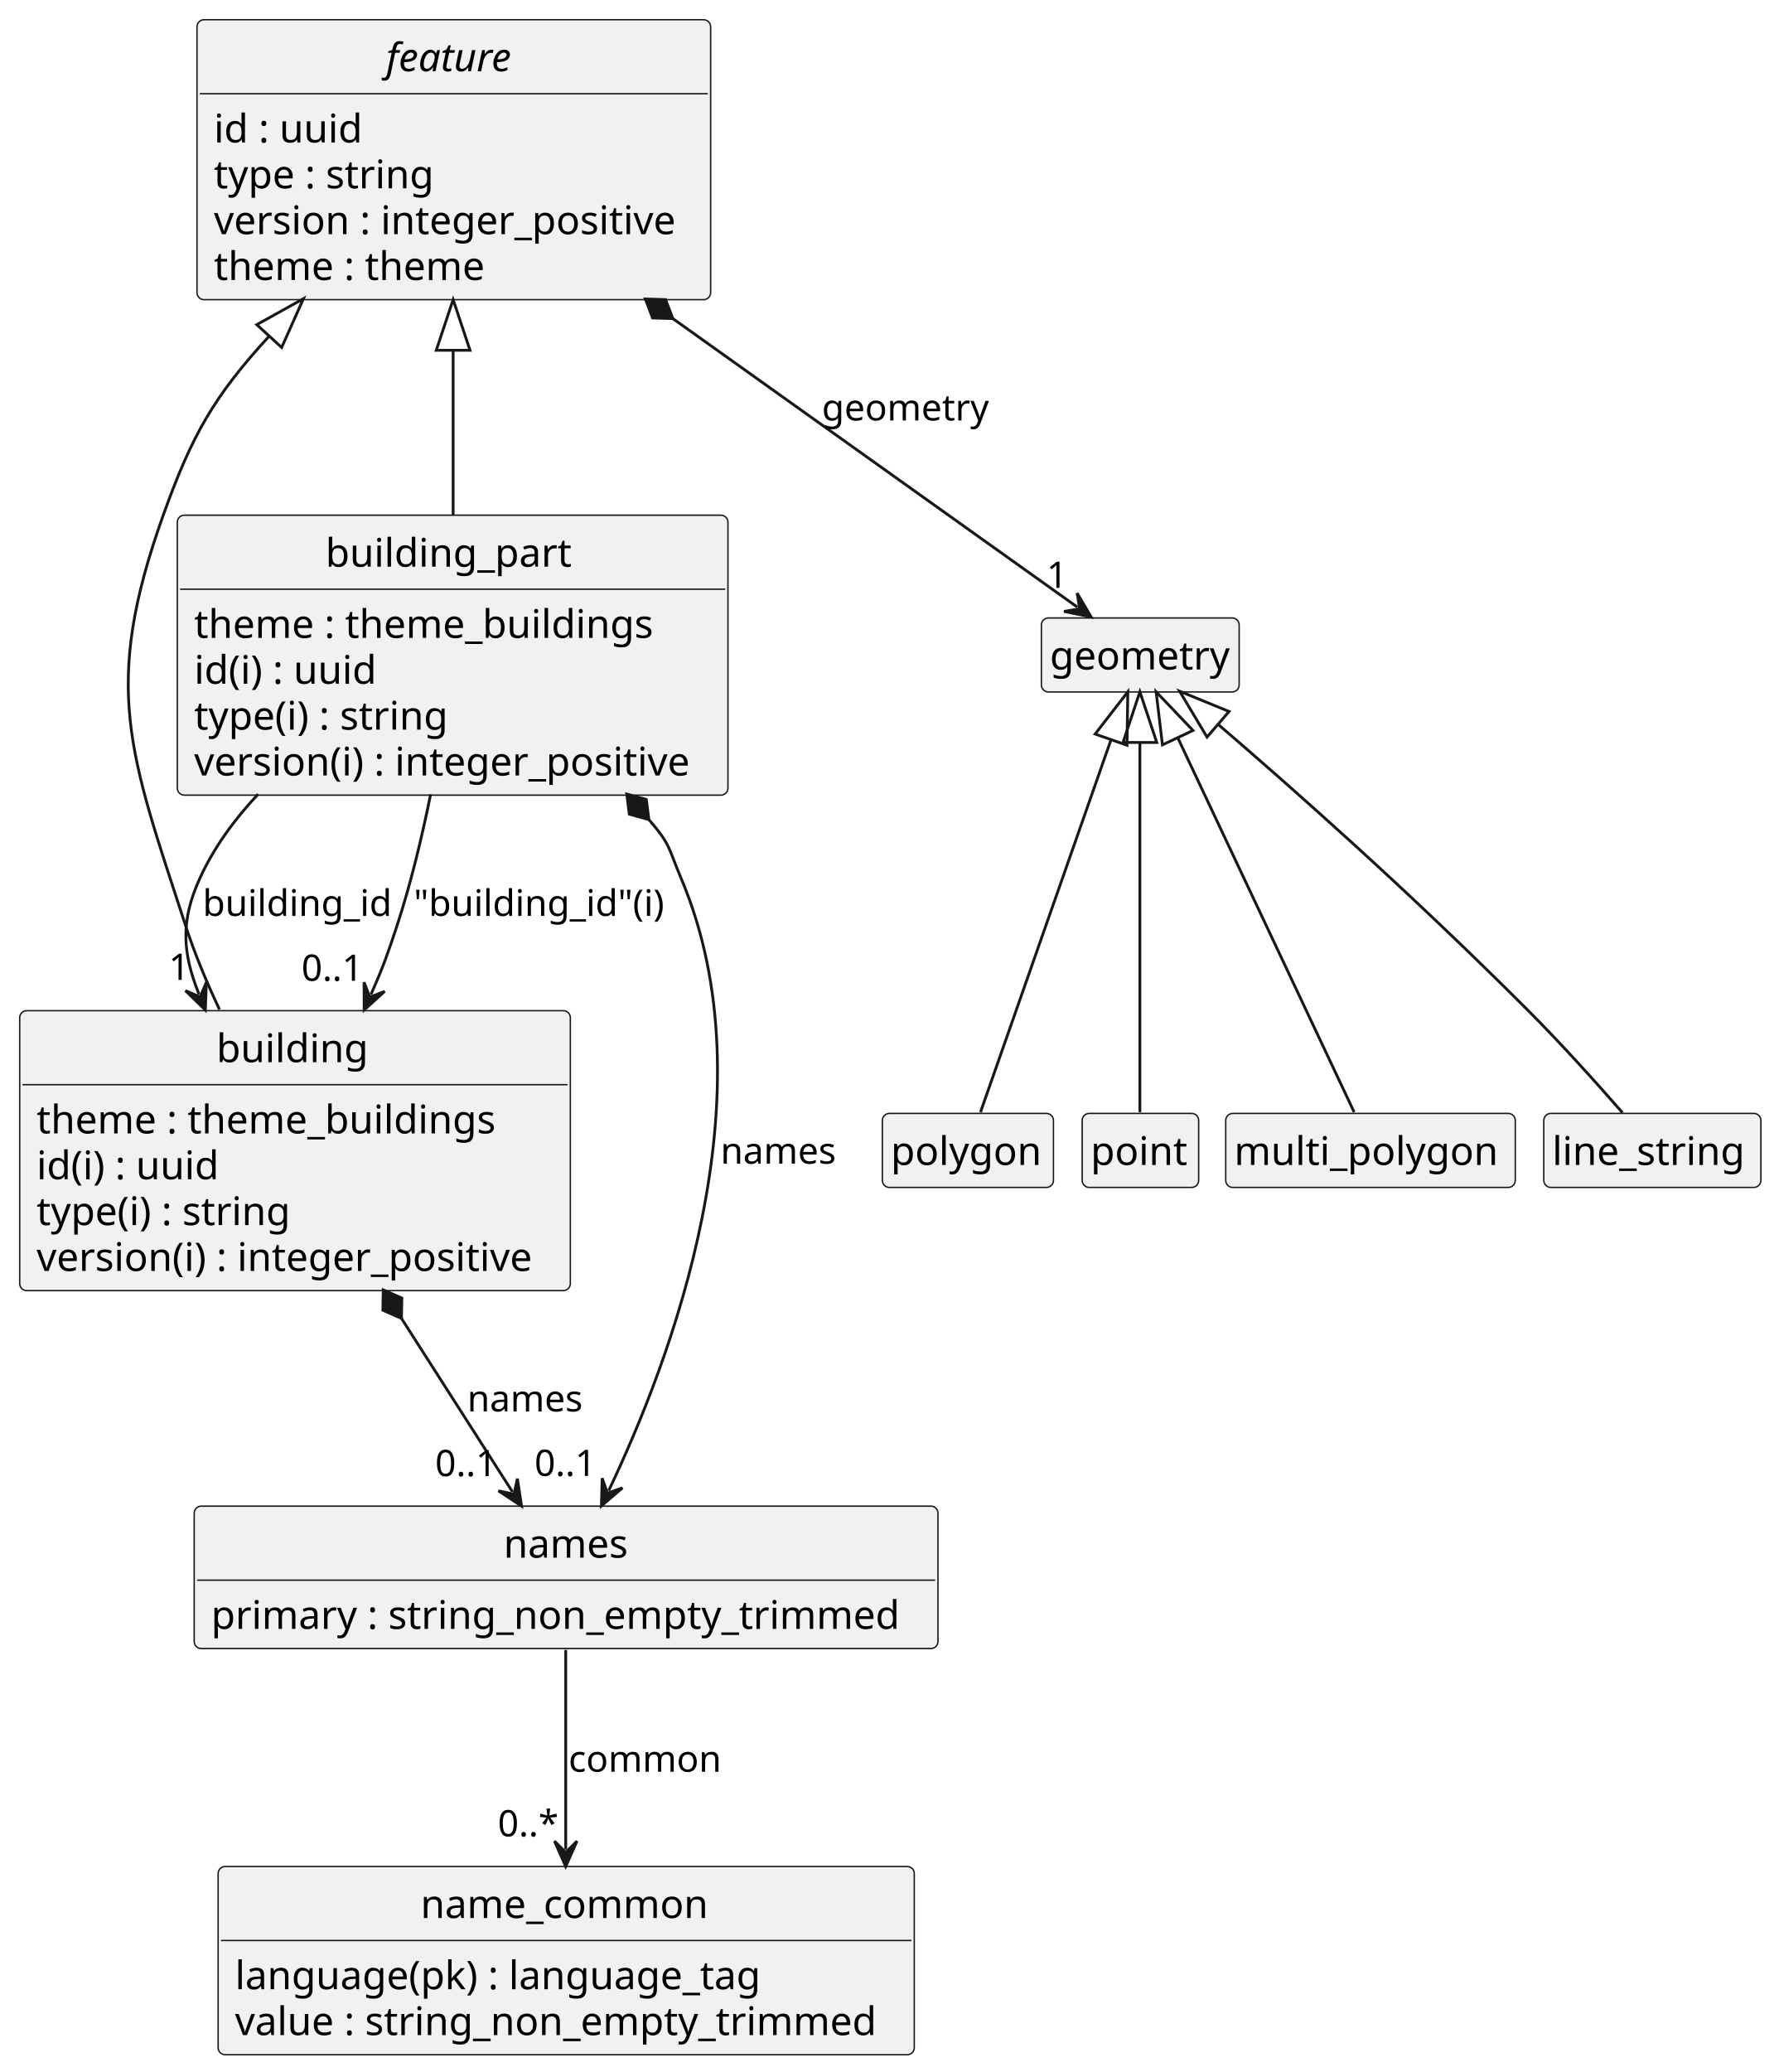
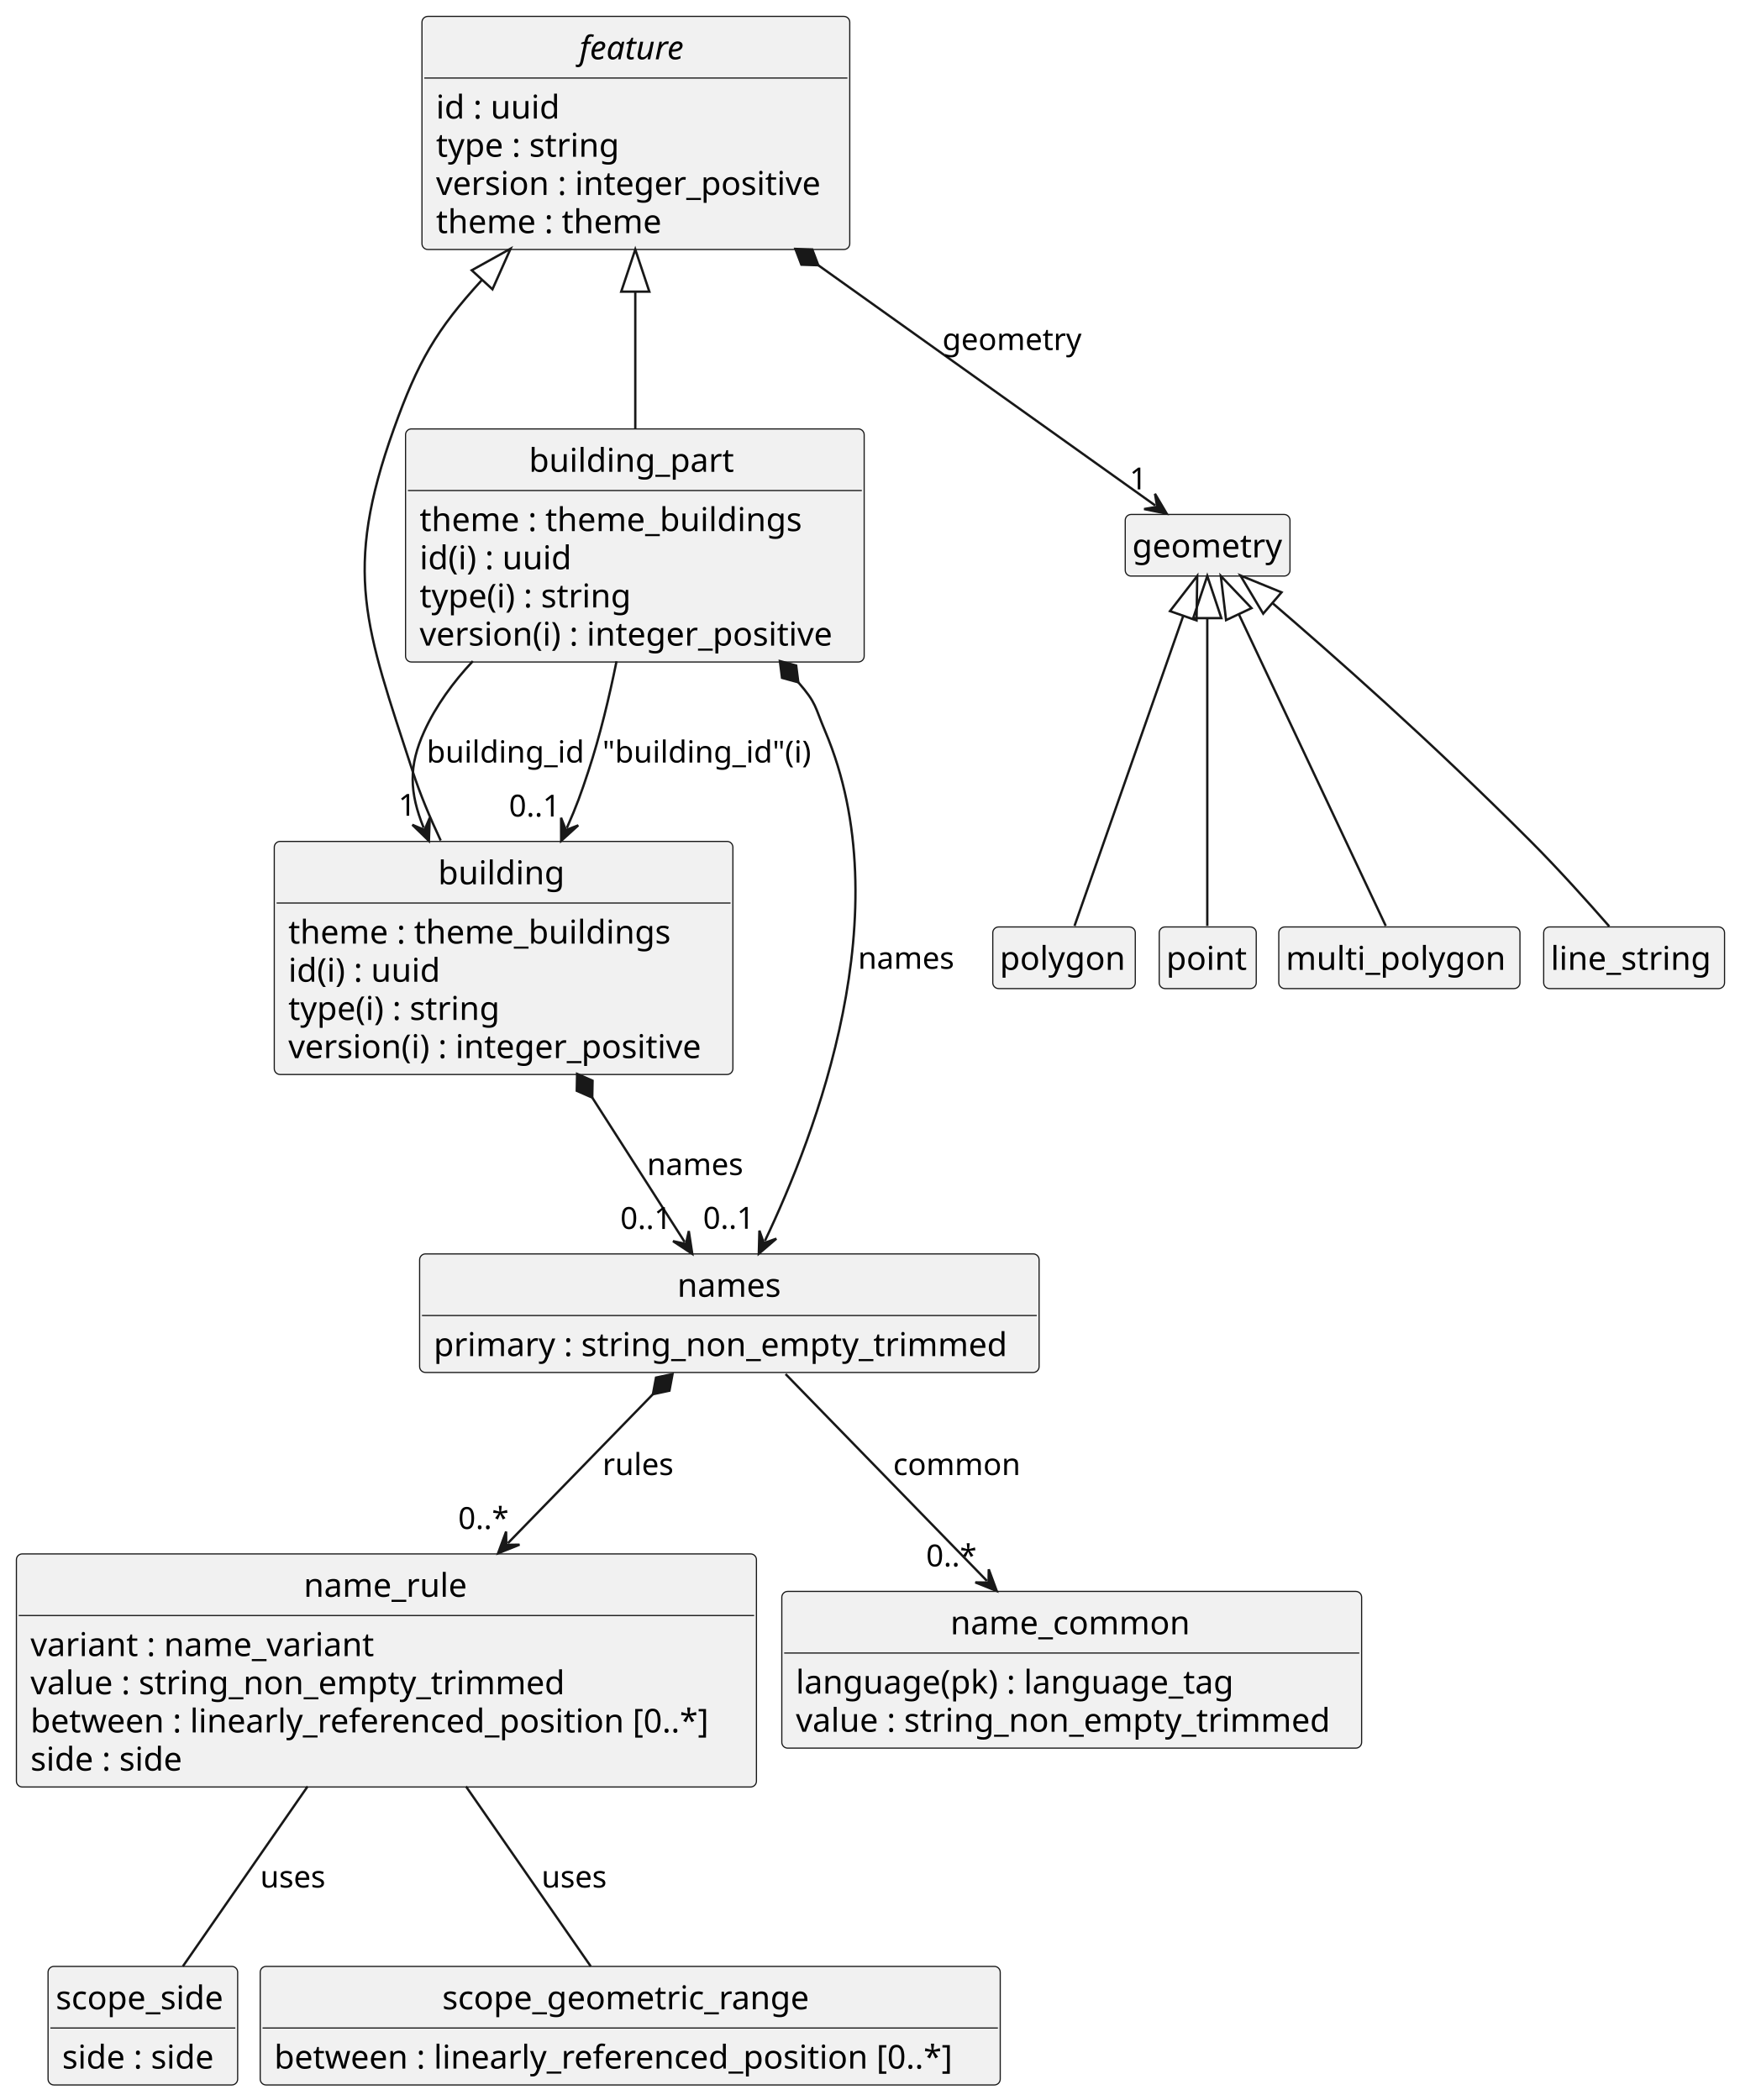
- <svg xmlns="http://www.w3.org/2000/svg" xmlns:xlink="http://www.w3.org/1999/xlink" contentStyleType="text/css" height="736px" preserveAspectRatio="none" style="width:632px;height:736px;background:#FFFFFF;" version="1.1" viewBox="0 0 632 736" width="632px" zoomAndPan="magnify">
+ <svg xmlns="http://www.w3.org/2000/svg" xmlns:xlink="http://www.w3.org/1999/xlink" contentStyleType="text/css" height="896px" preserveAspectRatio="none" style="width:742px;height:896px;background:#FFFFFF;" version="1.1" viewBox="0 0 742 896" width="742px" zoomAndPan="magnify">
  <defs />
  <g>
    <a href="" target="_top" title="None" xlink:actuate="onRequest" xlink:href="" xlink:show="new" xlink:title="None" xlink:type="simple">
+       <g id="elem_name_rule">
+         <rect codeLine="4" fill="#F1F1F1" height="99.45" id="name_rule" rx="2.5" ry="2.5" style="stroke:#181818;stroke-width:0.5;" width="315.68" x="7" y="663" />
+         <text fill="#000000" font-family="sans-serif" font-size="14" lengthAdjust="spacing" textLength="70.554" x="129.563" y="681.303">name_rule</text>
+         <line style="stroke:#181818;stroke-width:0.5;" x1="8" x2="321.68" y1="689.29" y2="689.29" />
+         <text fill="#000000" font-family="sans-serif" font-size="14" lengthAdjust="spacing" textLength="150.398" x="13" y="706.593">variant : name_variant</text>
+         <text fill="#000000" font-family="sans-serif" font-size="14" lengthAdjust="spacing" textLength="235.341" x="13" y="722.883">value : string_non_empty_trimmed</text>
+         <text fill="#000000" font-family="sans-serif" font-size="14" lengthAdjust="spacing" textLength="303.68" x="13" y="739.173">between : linearly_referenced_position  [0..*]</text>
+         <text fill="#000000" font-family="sans-serif" font-size="14" lengthAdjust="spacing" textLength="68.879" x="13" y="755.463">side : side</text>
+       </g>
+     </a>
+     <a href="" target="_top" title="Establishes a scope that applies only to the left or right-hand side, relative to an orientation, e.g. a name that applies only to the left side of a road segment when facing in the direction of the segment orientation." xlink:actuate="onRequest" xlink:href="" xlink:show="new" xlink:title="Establishes a scope that applies only to the left or right-hand side, relative to an orientation, e.g. a name that applies only to the left side of a road segment when facing in the direction of the segment orientation." xlink:type="simple">
+       <g id="elem_scope_side">
+         <rect codeLine="10" fill="#F1F1F1" height="50.58" id="scope_side" rx="2.5" ry="2.5" style="stroke:#181818;stroke-width:0.5;" width="80.879" x="20.5" y="839" />
+         <text fill="#000000" font-family="sans-serif" font-size="14" lengthAdjust="spacing" textLength="74.314" x="23.783" y="857.303">scope_side</text>
+         <line style="stroke:#181818;stroke-width:0.5;" x1="21.5" x2="100.379" y1="865.29" y2="865.29" />
+         <text fill="#000000" font-family="sans-serif" font-size="14" lengthAdjust="spacing" textLength="68.879" x="26.5" y="882.593">side : side</text>
+       </g>
+     </a>
+     <a href="" target="_top" title="Establishes a scope that applies only between two positions along a linear path. Enables range-based linear referencing." xlink:actuate="onRequest" xlink:href="" xlink:show="new" xlink:title="Establishes a scope that applies only between two positions along a linear path. Enables range-based linear referencing." xlink:type="simple">
+       <g id="elem_scope_geometric_range">
+         <rect codeLine="14" fill="#F1F1F1" height="50.58" id="scope_geometric_range" rx="2.5" ry="2.5" style="stroke:#181818;stroke-width:0.5;" width="315.68" x="111" y="839" />
+         <text fill="#000000" font-family="sans-serif" font-size="14" lengthAdjust="spacing" textLength="160.378" x="188.651" y="857.303">scope_geometric_range</text>
+         <line style="stroke:#181818;stroke-width:0.5;" x1="112" x2="425.68" y1="865.29" y2="865.29" />
+         <text fill="#000000" font-family="sans-serif" font-size="14" lengthAdjust="spacing" textLength="303.68" x="117" y="882.593">between : linearly_referenced_position  [0..*]</text>
+       </g>
+     </a>
+     <a href="" target="_top" title="None" xlink:actuate="onRequest" xlink:href="" xlink:show="new" xlink:title="None" xlink:type="simple">
      <g id="elem_names">
-         <rect codeLine="4" fill="#F1F1F1" height="50.58" id="names" rx="2.5" ry="2.5" style="stroke:#181818;stroke-width:0.5;" width="264.26" x="69" y="535" />
-         <text fill="#000000" font-family="sans-serif" font-size="14" lengthAdjust="spacing" textLength="44.427" x="178.917" y="553.303">names</text>
-         <line style="stroke:#181818;stroke-width:0.5;" x1="70" x2="332.26" y1="561.29" y2="561.29" />
-         <text fill="#000000" font-family="sans-serif" font-size="14" lengthAdjust="spacing" textLength="252.26" x="75" y="578.593">primary : string_non_empty_trimmed</text>
+         <rect codeLine="18" fill="#F1F1F1" height="50.58" id="names" rx="2.5" ry="2.5" style="stroke:#181818;stroke-width:0.5;" width="264.26" x="179" y="535" />
+         <text fill="#000000" font-family="sans-serif" font-size="14" lengthAdjust="spacing" textLength="44.427" x="288.916" y="553.303">names</text>
+         <line style="stroke:#181818;stroke-width:0.5;" x1="180" x2="442.26" y1="561.29" y2="561.29" />
+         <text fill="#000000" font-family="sans-serif" font-size="14" lengthAdjust="spacing" textLength="252.26" x="185" y="578.593">primary : string_non_empty_trimmed</text>
      </g>
    </a>
    <a href="" target="_top" title="None" xlink:actuate="onRequest" xlink:href="" xlink:show="new" xlink:title="None" xlink:type="simple">
      <g id="elem_name_common">
-         <rect codeLine="7" fill="#F1F1F1" height="66.87" id="name_common" rx="2.5" ry="2.5" style="stroke:#181818;stroke-width:0.5;" width="247.341" x="77.5" y="663" />
-         <text fill="#000000" font-family="sans-serif" font-size="14" lengthAdjust="spacing" textLength="103.489" x="149.426" y="681.303">name_common</text>
-         <line style="stroke:#181818;stroke-width:0.5;" x1="78.5" x2="323.841" y1="689.29" y2="689.29" />
-         <text fill="#000000" font-family="sans-serif" font-size="14" lengthAdjust="spacing" textLength="192.377" x="83.5" y="706.593">language(pk) : language_tag</text>
-         <text fill="#000000" font-family="sans-serif" font-size="14" lengthAdjust="spacing" textLength="235.341" x="83.5" y="722.883">value : string_non_empty_trimmed</text>
+         <rect codeLine="21" fill="#F1F1F1" height="66.87" id="name_common" rx="2.5" ry="2.5" style="stroke:#181818;stroke-width:0.5;" width="247.341" x="333.5" y="679" />
+         <text fill="#000000" font-family="sans-serif" font-size="14" lengthAdjust="spacing" textLength="103.489" x="405.426" y="697.303">name_common</text>
+         <line style="stroke:#181818;stroke-width:0.5;" x1="334.5" x2="579.841" y1="705.29" y2="705.29" />
+         <text fill="#000000" font-family="sans-serif" font-size="14" lengthAdjust="spacing" textLength="192.377" x="339.5" y="722.593">language(pk) : language_tag</text>
+         <text fill="#000000" font-family="sans-serif" font-size="14" lengthAdjust="spacing" textLength="235.341" x="339.5" y="738.883">value : string_non_empty_trimmed</text>
      </g>
    </a>
    <a href="" target="_top" title="None" xlink:actuate="onRequest" xlink:href="" xlink:show="new" xlink:title="None" xlink:type="simple">
      <g id="elem_building">
-         <rect codeLine="11" fill="#F1F1F1" height="99.45" id="building" rx="2.5" ry="2.5" style="stroke:#181818;stroke-width:0.5;" width="195.641" x="7" y="359" />
-         <text fill="#000000" font-family="sans-serif" font-size="14" lengthAdjust="spacing" textLength="55.87" x="76.885" y="377.303">building</text>
-         <line style="stroke:#181818;stroke-width:0.5;" x1="8" x2="201.641" y1="385.29" y2="385.29" />
-         <text fill="#000000" font-family="sans-serif" font-size="14" lengthAdjust="spacing" textLength="168.485" x="13" y="402.593">theme : theme_buildings</text>
-         <text fill="#000000" font-family="sans-serif" font-size="14" lengthAdjust="spacing" textLength="69.535" x="13" y="418.883">id(i) : uuid</text>
-         <text fill="#000000" font-family="sans-serif" font-size="14" lengthAdjust="spacing" textLength="95.17" x="13" y="435.173">type(i) : string</text>
-         <text fill="#000000" font-family="sans-serif" font-size="14" lengthAdjust="spacing" textLength="183.641" x="13" y="451.463">version(i) : integer_positive</text>
+         <rect codeLine="25" fill="#F1F1F1" height="99.45" id="building" rx="2.5" ry="2.5" style="stroke:#181818;stroke-width:0.5;" width="195.641" x="117" y="359" />
+         <text fill="#000000" font-family="sans-serif" font-size="14" lengthAdjust="spacing" textLength="55.87" x="186.885" y="377.303">building</text>
+         <line style="stroke:#181818;stroke-width:0.5;" x1="118" x2="311.641" y1="385.29" y2="385.29" />
+         <text fill="#000000" font-family="sans-serif" font-size="14" lengthAdjust="spacing" textLength="168.485" x="123" y="402.593">theme : theme_buildings</text>
+         <text fill="#000000" font-family="sans-serif" font-size="14" lengthAdjust="spacing" textLength="69.535" x="123" y="418.883">id(i) : uuid</text>
+         <text fill="#000000" font-family="sans-serif" font-size="14" lengthAdjust="spacing" textLength="95.17" x="123" y="435.173">type(i) : string</text>
+         <text fill="#000000" font-family="sans-serif" font-size="14" lengthAdjust="spacing" textLength="183.641" x="123" y="451.463">version(i) : integer_positive</text>
      </g>
    </a>
    <a href="" target="_top" title="None" xlink:actuate="onRequest" xlink:href="" xlink:show="new" xlink:title="None" xlink:type="simple">
      <g id="elem_building_part">
-         <rect codeLine="17" fill="#F1F1F1" height="99.45" id="building_part" rx="2.5" ry="2.5" style="stroke:#181818;stroke-width:0.5;" width="195.641" x="63" y="183" />
-         <text fill="#000000" font-family="sans-serif" font-size="14" lengthAdjust="spacing" textLength="90.378" x="115.631" y="201.303">building_part</text>
-         <line style="stroke:#181818;stroke-width:0.5;" x1="64" x2="257.641" y1="209.29" y2="209.29" />
-         <text fill="#000000" font-family="sans-serif" font-size="14" lengthAdjust="spacing" textLength="168.485" x="69" y="226.593">theme : theme_buildings</text>
-         <text fill="#000000" font-family="sans-serif" font-size="14" lengthAdjust="spacing" textLength="69.535" x="69" y="242.883">id(i) : uuid</text>
-         <text fill="#000000" font-family="sans-serif" font-size="14" lengthAdjust="spacing" textLength="95.17" x="69" y="259.173">type(i) : string</text>
-         <text fill="#000000" font-family="sans-serif" font-size="14" lengthAdjust="spacing" textLength="183.641" x="69" y="275.463">version(i) : integer_positive</text>
+         <rect codeLine="31" fill="#F1F1F1" height="99.45" id="building_part" rx="2.5" ry="2.5" style="stroke:#181818;stroke-width:0.5;" width="195.641" x="173" y="183" />
+         <text fill="#000000" font-family="sans-serif" font-size="14" lengthAdjust="spacing" textLength="90.378" x="225.631" y="201.303">building_part</text>
+         <line style="stroke:#181818;stroke-width:0.5;" x1="174" x2="367.641" y1="209.29" y2="209.29" />
+         <text fill="#000000" font-family="sans-serif" font-size="14" lengthAdjust="spacing" textLength="168.485" x="179" y="226.593">theme : theme_buildings</text>
+         <text fill="#000000" font-family="sans-serif" font-size="14" lengthAdjust="spacing" textLength="69.535" x="179" y="242.883">id(i) : uuid</text>
+         <text fill="#000000" font-family="sans-serif" font-size="14" lengthAdjust="spacing" textLength="95.17" x="179" y="259.173">type(i) : string</text>
+         <text fill="#000000" font-family="sans-serif" font-size="14" lengthAdjust="spacing" textLength="183.641" x="179" y="275.463">version(i) : integer_positive</text>
      </g>
    </a>
    <a href="" target="_top" title="None" xlink:actuate="onRequest" xlink:href="" xlink:show="new" xlink:title="None" xlink:type="simple">
      <g id="elem_feature">
-         <rect codeLine="26" fill="#F1F1F1" height="99.45" id="feature" rx="2.5" ry="2.5" style="stroke:#181818;stroke-width:0.5;" width="182.488" x="70" y="7" />
-         <text fill="#000000" font-family="sans-serif" font-size="14" font-style="italic" lengthAdjust="spacing" textLength="48.132" x="137.178" y="25.303">feature</text>
-         <line style="stroke:#181818;stroke-width:0.5;" x1="71" x2="251.488" y1="33.29" y2="33.29" />
-         <text fill="#000000" font-family="sans-serif" font-size="14" lengthAdjust="spacing" textLength="56.383" x="76" y="50.593">id : uuid</text>
-         <text fill="#000000" font-family="sans-serif" font-size="14" lengthAdjust="spacing" textLength="82.018" x="76" y="66.883">type : string</text>
-         <text fill="#000000" font-family="sans-serif" font-size="14" lengthAdjust="spacing" textLength="170.488" x="76" y="83.173">version : integer_positive</text>
-         <text fill="#000000" font-family="sans-serif" font-size="14" lengthAdjust="spacing" textLength="98.478" x="76" y="99.463">theme : theme</text>
+         <rect codeLine="41" fill="#F1F1F1" height="99.45" id="feature" rx="2.5" ry="2.5" style="stroke:#181818;stroke-width:0.5;" width="182.488" x="180" y="7" />
+         <text fill="#000000" font-family="sans-serif" font-size="14" font-style="italic" lengthAdjust="spacing" textLength="48.132" x="247.178" y="25.303">feature</text>
+         <line style="stroke:#181818;stroke-width:0.5;" x1="181" x2="361.488" y1="33.29" y2="33.29" />
+         <text fill="#000000" font-family="sans-serif" font-size="14" lengthAdjust="spacing" textLength="56.383" x="186" y="50.593">id : uuid</text>
+         <text fill="#000000" font-family="sans-serif" font-size="14" lengthAdjust="spacing" textLength="82.018" x="186" y="66.883">type : string</text>
+         <text fill="#000000" font-family="sans-serif" font-size="14" lengthAdjust="spacing" textLength="170.488" x="186" y="83.173">version : integer_positive</text>
+         <text fill="#000000" font-family="sans-serif" font-size="14" lengthAdjust="spacing" textLength="98.478" x="186" y="99.463">theme : theme</text>
      </g>
    </a>
    <a href="" target="_top" title="None" xlink:actuate="onRequest" xlink:href="" xlink:show="new" xlink:title="None" xlink:type="simple">
      <g id="elem_geometry">
-         <rect codeLine="32" fill="#F1F1F1" height="26.29" id="geometry" rx="2.5" ry="2.5" style="stroke:#181818;stroke-width:0.5;" width="70.278" x="370" y="219.5" />
-         <text fill="#000000" font-family="sans-serif" font-size="14" lengthAdjust="spacing" textLength="64.278" x="373" y="237.803">geometry</text>
+         <rect codeLine="47" fill="#F1F1F1" height="26.29" id="geometry" rx="2.5" ry="2.5" style="stroke:#181818;stroke-width:0.5;" width="70.278" x="480" y="219.5" />
+         <text fill="#000000" font-family="sans-serif" font-size="14" lengthAdjust="spacing" textLength="64.278" x="483" y="237.803">geometry</text>
      </g>
    </a>
    <a href="" target="_top" title="None" xlink:actuate="onRequest" xlink:href="" xlink:show="new" xlink:title="None" xlink:type="simple">
      <g id="elem_polygon">
-         <rect codeLine="35" fill="#F1F1F1" height="26.29" id="polygon" rx="2.5" ry="2.5" style="stroke:#181818;stroke-width:0.5;" width="60.79" x="313.5" y="395.5" />
-         <text fill="#000000" font-family="sans-serif" font-size="14" lengthAdjust="spacing" textLength="54.79" x="316.5" y="413.803">polygon</text>
+         <rect codeLine="50" fill="#F1F1F1" height="26.29" id="polygon" rx="2.5" ry="2.5" style="stroke:#181818;stroke-width:0.5;" width="60.79" x="423.5" y="395.5" />
+         <text fill="#000000" font-family="sans-serif" font-size="14" lengthAdjust="spacing" textLength="54.79" x="426.5" y="413.803">polygon</text>
      </g>
    </a>
    <a href="" target="_top" title="None" xlink:actuate="onRequest" xlink:href="" xlink:show="new" xlink:title="None" xlink:type="simple">
      <g id="elem_point">
-         <rect codeLine="38" fill="#F1F1F1" height="26.29" id="point" rx="2.5" ry="2.5" style="stroke:#181818;stroke-width:0.5;" width="41.383" x="384.5" y="395.5" />
-         <text fill="#000000" font-family="sans-serif" font-size="14" lengthAdjust="spacing" textLength="35.383" x="387.5" y="413.803">point</text>
+         <rect codeLine="53" fill="#F1F1F1" height="26.29" id="point" rx="2.5" ry="2.5" style="stroke:#181818;stroke-width:0.5;" width="41.383" x="494.5" y="395.5" />
+         <text fill="#000000" font-family="sans-serif" font-size="14" lengthAdjust="spacing" textLength="35.383" x="497.5" y="413.803">point</text>
      </g>
    </a>
    <a href="" target="_top" title="None" xlink:actuate="onRequest" xlink:href="" xlink:show="new" xlink:title="None" xlink:type="simple">
      <g id="elem_multi_polygon">
-         <rect codeLine="41" fill="#F1F1F1" height="26.29" id="multi_polygon" rx="2.5" ry="2.5" style="stroke:#181818;stroke-width:0.5;" width="102.879" x="435.5" y="395.5" />
-         <text fill="#000000" font-family="sans-serif" font-size="14" lengthAdjust="spacing" textLength="96.879" x="438.5" y="413.803">multi_polygon</text>
+         <rect codeLine="56" fill="#F1F1F1" height="26.29" id="multi_polygon" rx="2.5" ry="2.5" style="stroke:#181818;stroke-width:0.5;" width="102.879" x="545.5" y="395.5" />
+         <text fill="#000000" font-family="sans-serif" font-size="14" lengthAdjust="spacing" textLength="96.879" x="548.5" y="413.803">multi_polygon</text>
      </g>
    </a>
    <a href="" target="_top" title="None" xlink:actuate="onRequest" xlink:href="" xlink:show="new" xlink:title="None" xlink:type="simple">
      <g id="elem_line_string">
-         <rect codeLine="44" fill="#F1F1F1" height="26.29" id="line_string" rx="2.5" ry="2.5" style="stroke:#181818;stroke-width:0.5;" width="77.148" x="548.5" y="395.5" />
-         <text fill="#000000" font-family="sans-serif" font-size="14" lengthAdjust="spacing" textLength="71.148" x="551.5" y="413.803">line_string</text>
+         <rect codeLine="59" fill="#F1F1F1" height="26.29" id="line_string" rx="2.5" ry="2.5" style="stroke:#181818;stroke-width:0.5;" width="77.148" x="658.5" y="395.5" />
+         <text fill="#000000" font-family="sans-serif" font-size="14" lengthAdjust="spacing" textLength="71.148" x="661.5" y="413.803">line_string</text>
      </g>
    </a>
+     <g id="link_name_rule_scope_side">
+       <path codeLine="13" d="M131.23,762.2 C113.44,787.86 92.39,818.23 78,838.98 " fill="none" id="name_rule-scope_side" style="stroke:#181818;stroke-width:1.0;" />
+       <text fill="#000000" font-family="sans-serif" font-size="13" lengthAdjust="spacing" textLength="28.564" x="111" y="805.352">uses</text>
+     </g>
+     <g id="link_name_rule_scope_geometric_range">
+       <path codeLine="17" d="M198.77,762.2 C216.56,787.86 237.61,818.23 252,838.98 " fill="none" id="name_rule-scope_geometric_range" style="stroke:#181818;stroke-width:1.0;" />
+       <text fill="#000000" font-family="sans-serif" font-size="13" lengthAdjust="spacing" textLength="28.564" x="231" y="805.352">uses</text>
+     </g>
+     <g id="link_names_name_rule">
+       <path codeLine="37" d="M278.52,594.869 C258.35,615.589 241.524,632.87 216.664,658.42 " fill="none" id="names-name_rule" style="stroke:#181818;stroke-width:1.0;" />
+       <polygon fill="#181818" points="286.89,586.27,279.839,587.779,278.52,594.869,285.571,593.359,286.89,586.27" style="stroke:#181818;stroke-width:1.0;" />
+       <polygon fill="#181818" points="212.48,662.72,221.623,659.059,215.967,659.136,215.889,653.48,212.48,662.72" style="stroke:#181818;stroke-width:1.0;" />
+       <text fill="#000000" font-family="sans-serif" font-size="13" lengthAdjust="spacing" textLength="31.015" x="257" y="629.352">rules</text>
+       <text fill="#000000" font-family="sans-serif" font-size="13" lengthAdjust="spacing" textLength="22.712" x="195.451" y="652.354">0..*</text>
+     </g>
    <g id="link_names_name_common">
-       <path codeLine="23" d="M201,586.08 C201,607.69 201,633.3 201,656.99 " fill="none" id="names-to-name_common" style="stroke:#181818;stroke-width:1.0;" />
-       <polygon fill="#181818" points="201,662.99,205,653.99,201,657.99,197,653.99,201,662.99" style="stroke:#181818;stroke-width:1.0;" />
-       <text fill="#000000" font-family="sans-serif" font-size="13" lengthAdjust="spacing" textLength="54.971" x="202" y="629.352">common</text>
-       <text fill="#000000" font-family="sans-serif" font-size="13" lengthAdjust="spacing" textLength="22.712" x="176.871" y="652.294">0..*</text>
+       <path codeLine="38" d="M335.11,586.27 C359.73,611.57 393.905,646.671 421.005,674.511 " fill="none" id="names-to-name_common" style="stroke:#181818;stroke-width:1.0;" />
+       <polygon fill="#181818" points="425.19,678.81,421.779,669.571,421.702,675.227,416.046,675.151,425.19,678.81" style="stroke:#181818;stroke-width:1.0;" />
+       <text fill="#000000" font-family="sans-serif" font-size="13" lengthAdjust="spacing" textLength="54.971" x="381" y="629.352">common</text>
+       <text fill="#000000" font-family="sans-serif" font-size="13" lengthAdjust="spacing" textLength="22.712" x="395.065" y="668.335">0..*</text>
    </g>
    <g id="link_building_names">
-       <path codeLine="24" d="M142.638,468.308 C159.058,493.968 168.796,509.176 182.076,529.926 " fill="none" id="building-names" style="stroke:#181818;stroke-width:1.0;" />
-       <polygon fill="#181818" points="136.17,458.2,136.035,465.41,142.638,468.308,142.773,461.098,136.17,458.2" style="stroke:#181818;stroke-width:1.0;" />
-       <polygon fill="#181818" points="185.31,534.98,183.828,525.243,182.615,530.769,177.089,529.556,185.31,534.98" style="stroke:#181818;stroke-width:1.0;" />
-       <text fill="#000000" font-family="sans-serif" font-size="13" lengthAdjust="spacing" textLength="41.253" x="166" y="501.353">names</text>
-       <text fill="#000000" font-family="sans-serif" font-size="13" lengthAdjust="spacing" textLength="24.667" x="154.61" y="524.351">0..1</text>
+       <path codeLine="39" d="M252.638,468.308 C269.058,493.968 278.796,509.176 292.076,529.926 " fill="none" id="building-names" style="stroke:#181818;stroke-width:1.0;" />
+       <polygon fill="#181818" points="246.17,458.2,246.035,465.41,252.638,468.308,252.773,461.098,246.17,458.2" style="stroke:#181818;stroke-width:1.0;" />
+       <polygon fill="#181818" points="295.31,534.98,293.828,525.243,292.615,530.769,287.089,529.556,295.31,534.98" style="stroke:#181818;stroke-width:1.0;" />
+       <text fill="#000000" font-family="sans-serif" font-size="13" lengthAdjust="spacing" textLength="41.253" x="276" y="501.353">names</text>
+       <text fill="#000000" font-family="sans-serif" font-size="13" lengthAdjust="spacing" textLength="24.667" x="264.61" y="524.351">0..1</text>
    </g>
    <g id="link_building_part_names">
-       <path codeLine="25" d="M230.544,291.124 C238.404,300.184 237.42,301.18 242,312 C274.52,388.81 238.029,483.783 216.269,529.492 " fill="none" id="building_part-names" style="stroke:#181818;stroke-width:1.0;" />
-       <polygon fill="#181818" points="222.68,282.06,223.59,289.213,230.544,291.124,229.633,283.971,222.68,282.06" style="stroke:#181818;stroke-width:1.0;" />
-       <polygon fill="#181818" points="213.69,534.91,221.17,528.503,215.839,530.395,213.947,525.064,213.69,534.91" style="stroke:#181818;stroke-width:1.0;" />
-       <text fill="#000000" font-family="sans-serif" font-size="13" lengthAdjust="spacing" textLength="41.253" x="256" y="413.353">names</text>
-       <text fill="#000000" font-family="sans-serif" font-size="13" lengthAdjust="spacing" textLength="24.667" x="189.908" y="524.263">0..1</text>
+       <path codeLine="40" d="M340.544,291.124 C348.404,300.184 347.42,301.18 352,312 C384.52,388.81 348.029,483.783 326.269,529.492 " fill="none" id="building_part-names" style="stroke:#181818;stroke-width:1.0;" />
+       <polygon fill="#181818" points="332.68,282.06,333.59,289.213,340.544,291.124,339.633,283.971,332.68,282.06" style="stroke:#181818;stroke-width:1.0;" />
+       <polygon fill="#181818" points="323.69,534.91,331.17,528.503,325.839,530.395,323.947,525.064,323.69,534.91" style="stroke:#181818;stroke-width:1.0;" />
+       <text fill="#000000" font-family="sans-serif" font-size="13" lengthAdjust="spacing" textLength="41.253" x="366" y="413.353">names</text>
+       <text fill="#000000" font-family="sans-serif" font-size="13" lengthAdjust="spacing" textLength="24.667" x="299.908" y="524.263">0..1</text>
    </g>
    <g id="link_feature_geometry">
-       <path codeLine="47" d="M239.06,113.168 C293.2,151.778 350.315,192.496 382.815,215.676 " fill="none" id="feature-geometry" style="stroke:#181818;stroke-width:1.0;" />
-       <polygon fill="#181818" points="229.29,106.2,231.852,112.94,239.06,113.168,236.498,106.427,229.29,106.2" style="stroke:#181818;stroke-width:1.0;" />
-       <polygon fill="#181818" points="387.7,219.16,382.695,210.677,383.629,216.257,378.05,217.19,387.7,219.16" style="stroke:#181818;stroke-width:1.0;" />
-       <text fill="#000000" font-family="sans-serif" font-size="13" lengthAdjust="spacing" textLength="59.687" x="292" y="149.352">geometry</text>
-       <text fill="#000000" font-family="sans-serif" font-size="13" lengthAdjust="spacing" textLength="8.22" x="371.835" y="208.798">1</text>
+       <path codeLine="62" d="M349.06,113.168 C403.2,151.778 460.315,192.496 492.815,215.676 " fill="none" id="feature-geometry" style="stroke:#181818;stroke-width:1.0;" />
+       <polygon fill="#181818" points="339.29,106.2,341.853,112.94,349.06,113.168,346.498,106.427,339.29,106.2" style="stroke:#181818;stroke-width:1.0;" />
+       <polygon fill="#181818" points="497.7,219.16,492.695,210.677,493.629,216.257,488.05,217.19,497.7,219.16" style="stroke:#181818;stroke-width:1.0;" />
+       <text fill="#000000" font-family="sans-serif" font-size="13" lengthAdjust="spacing" textLength="59.687" x="402" y="149.352">geometry</text>
+       <text fill="#000000" font-family="sans-serif" font-size="13" lengthAdjust="spacing" textLength="8.22" x="481.835" y="208.798">1</text>
    </g>
    <g id="link_geometry_polygon">
-       <path codeLine="48" d="M394.756,262.727 C383.586,294.597 359.62,362.93 348.37,395.05 " fill="none" id="geometry-backto-polygon" style="stroke:#181818;stroke-width:1.0;" />
-       <polygon fill="none" points="400.71,245.74,389.094,260.742,400.419,264.711,400.71,245.74" style="stroke:#181818;stroke-width:1.0;" />
+       <path codeLine="63" d="M504.756,262.727 C493.586,294.597 469.62,362.93 458.37,395.05 " fill="none" id="geometry-backto-polygon" style="stroke:#181818;stroke-width:1.0;" />
+       <polygon fill="none" points="510.71,245.74,499.094,260.742,510.419,264.711,510.71,245.74" style="stroke:#181818;stroke-width:1.0;" />
    </g>
    <g id="link_geometry_point">
-       <path codeLine="49" d="M405,263.74 C405,295.61 405,362.93 405,395.05 " fill="none" id="geometry-backto-point" style="stroke:#181818;stroke-width:1.0;" />
-       <polygon fill="none" points="405,245.74,399,263.74,411,263.74,405,245.74" style="stroke:#181818;stroke-width:1.0;" />
+       <path codeLine="64" d="M515,263.74 C515,295.61 515,362.93 515,395.05 " fill="none" id="geometry-backto-point" style="stroke:#181818;stroke-width:1.0;" />
+       <polygon fill="none" points="515,245.74,509,263.74,521,263.74,515,245.74" style="stroke:#181818;stroke-width:1.0;" />
    </g>
    <g id="link_geometry_multi_polygon">
-       <path codeLine="50" d="M418.444,262.022 C433.464,293.892 466,362.93 481.13,395.05 " fill="none" id="geometry-backto-multi_polygon" style="stroke:#181818;stroke-width:1.0;" />
-       <polygon fill="none" points="410.77,245.74,413.016,264.58,423.871,259.464,410.77,245.74" style="stroke:#181818;stroke-width:1.0;" />
+       <path codeLine="65" d="M528.444,262.022 C543.464,293.892 576,362.93 591.13,395.05 " fill="none" id="geometry-backto-multi_polygon" style="stroke:#181818;stroke-width:1.0;" />
+       <polygon fill="none" points="520.77,245.74,523.016,264.58,533.871,259.464,520.77,245.74" style="stroke:#181818;stroke-width:1.0;" />
    </g>
    <g id="link_geometry_line_string">
-       <path codeLine="51" d="M432.767,257.277 C458.207,279.157 499.52,315.47 543,359 C554.89,370.9 567.74,385.25 576.46,395.24 " fill="none" id="geometry-backto-line_string" style="stroke:#181818;stroke-width:1.0;" />
-       <polygon fill="none" points="419.12,245.54,428.854,261.826,436.679,252.728,419.12,245.54" style="stroke:#181818;stroke-width:1.0;" />
+       <path codeLine="66" d="M542.767,257.277 C568.207,279.157 609.52,315.47 653,359 C664.89,370.9 677.74,385.25 686.46,395.24 " fill="none" id="geometry-backto-line_string" style="stroke:#181818;stroke-width:1.0;" />
+       <polygon fill="none" points="529.12,245.54,538.855,261.826,546.679,252.728,529.12,245.54" style="stroke:#181818;stroke-width:1.0;" />
    </g>
    <g id="link_feature_building_part">
-       <path codeLine="52" d="M161,124.43 C161,148.35 161,159.06 161,182.94 " fill="none" id="feature-backto-building_part" style="stroke:#181818;stroke-width:1.0;" />
-       <polygon fill="none" points="161,106.43,155,124.43,167,124.43,161,106.43" style="stroke:#181818;stroke-width:1.0;" />
+       <path codeLine="67" d="M271,124.43 C271,148.35 271,159.06 271,182.94 " fill="none" id="feature-backto-building_part" style="stroke:#181818;stroke-width:1.0;" />
+       <polygon fill="none" points="271,106.43,265,124.43,277,124.43,271,106.43" style="stroke:#181818;stroke-width:1.0;" />
    </g>
    <g id="link_feature_building">
-       <path codeLine="53" d="M95.652,119.373 C76.032,140.793 68.26,154.34 58,183 C36.11,244.19 45.88,267.21 66,329 C69.2,338.84 73.46,348.99 77.98,358.59 " fill="none" id="feature-backto-building" style="stroke:#181818;stroke-width:1.0;" />
-       <polygon fill="none" points="107.81,106.1,91.228,115.321,100.076,123.426,107.81,106.1" style="stroke:#181818;stroke-width:1.0;" />
+       <path codeLine="68" d="M205.652,119.373 C186.032,140.793 178.26,154.34 168,183 C146.11,244.19 155.88,267.21 176,329 C179.2,338.84 183.46,348.99 187.98,358.59 " fill="none" id="feature-backto-building" style="stroke:#181818;stroke-width:1.0;" />
+       <polygon fill="none" points="217.81,106.1,201.227,115.321,210.077,123.426,217.81,106.1" style="stroke:#181818;stroke-width:1.0;" />
    </g>
    <g id="link_building_part_building">
-       <path codeLine="54" d="M91.7,282.09 C83.32,291.04 75.98,301.05 71,312 C64.23,326.9 64.624,338.012 70.724,353.202 " fill="none" id="building_part-to-building" style="stroke:#181818;stroke-width:1.0;" />
-       <polygon fill="#181818" points="72.96,358.77,73.318,348.928,71.097,354.13,65.894,351.909,72.96,358.77" style="stroke:#181818;stroke-width:1.0;" />
-       <text fill="#000000" font-family="sans-serif" font-size="13" lengthAdjust="spacing" textLength="70.319" x="72" y="325.353">building_id</text>
-       <text fill="#000000" font-family="sans-serif" font-size="13" lengthAdjust="spacing" textLength="8.22" x="59.933" y="348.052">1</text>
+       <path codeLine="69" d="M201.7,282.09 C193.32,291.04 185.98,301.05 181,312 C174.23,326.9 174.624,338.012 180.724,353.202 " fill="none" id="building_part-to-building" style="stroke:#181818;stroke-width:1.0;" />
+       <polygon fill="#181818" points="182.96,358.77,183.318,348.928,181.097,354.13,175.894,351.909,182.96,358.77" style="stroke:#181818;stroke-width:1.0;" />
+       <text fill="#000000" font-family="sans-serif" font-size="13" lengthAdjust="spacing" textLength="70.319" x="182" y="325.353">building_id</text>
+       <text fill="#000000" font-family="sans-serif" font-size="13" lengthAdjust="spacing" textLength="8.22" x="169.933" y="348.052">1</text>
    </g>
    <g id="link_building_part_building">
-       <path codeLine="55" d="M153,282.15 C149.92,297.34 145.93,314.04 141,329 C137.76,338.83 136.082,343.571 131.802,353.271 " fill="none" id="building_part-to-building-1" style="stroke:#181818;stroke-width:1.0;" />
-       <polygon fill="#181818" points="129.38,358.76,136.673,352.141,131.398,354.185,129.354,348.911,129.38,358.76" style="stroke:#181818;stroke-width:1.0;" />
-       <text fill="#000000" font-family="sans-serif" font-size="13" lengthAdjust="spacing" textLength="92.244" x="147" y="325.353">"building_id"(i)</text>
-       <text fill="#000000" font-family="sans-serif" font-size="13" lengthAdjust="spacing" textLength="24.667" x="107.112" y="348.399">0..1</text>
+       <path codeLine="70" d="M263,282.15 C259.92,297.34 255.93,314.04 251,329 C247.76,338.83 246.082,343.571 241.802,353.271 " fill="none" id="building_part-to-building-1" style="stroke:#181818;stroke-width:1.0;" />
+       <polygon fill="#181818" points="239.38,358.76,246.673,352.141,241.398,354.185,239.354,348.911,239.38,358.76" style="stroke:#181818;stroke-width:1.0;" />
+       <text fill="#000000" font-family="sans-serif" font-size="13" lengthAdjust="spacing" textLength="92.244" x="257" y="325.353">"building_id"(i)</text>
+       <text fill="#000000" font-family="sans-serif" font-size="13" lengthAdjust="spacing" textLength="24.667" x="217.113" y="348.399">0..1</text>
    </g>
  </g>
</svg>
